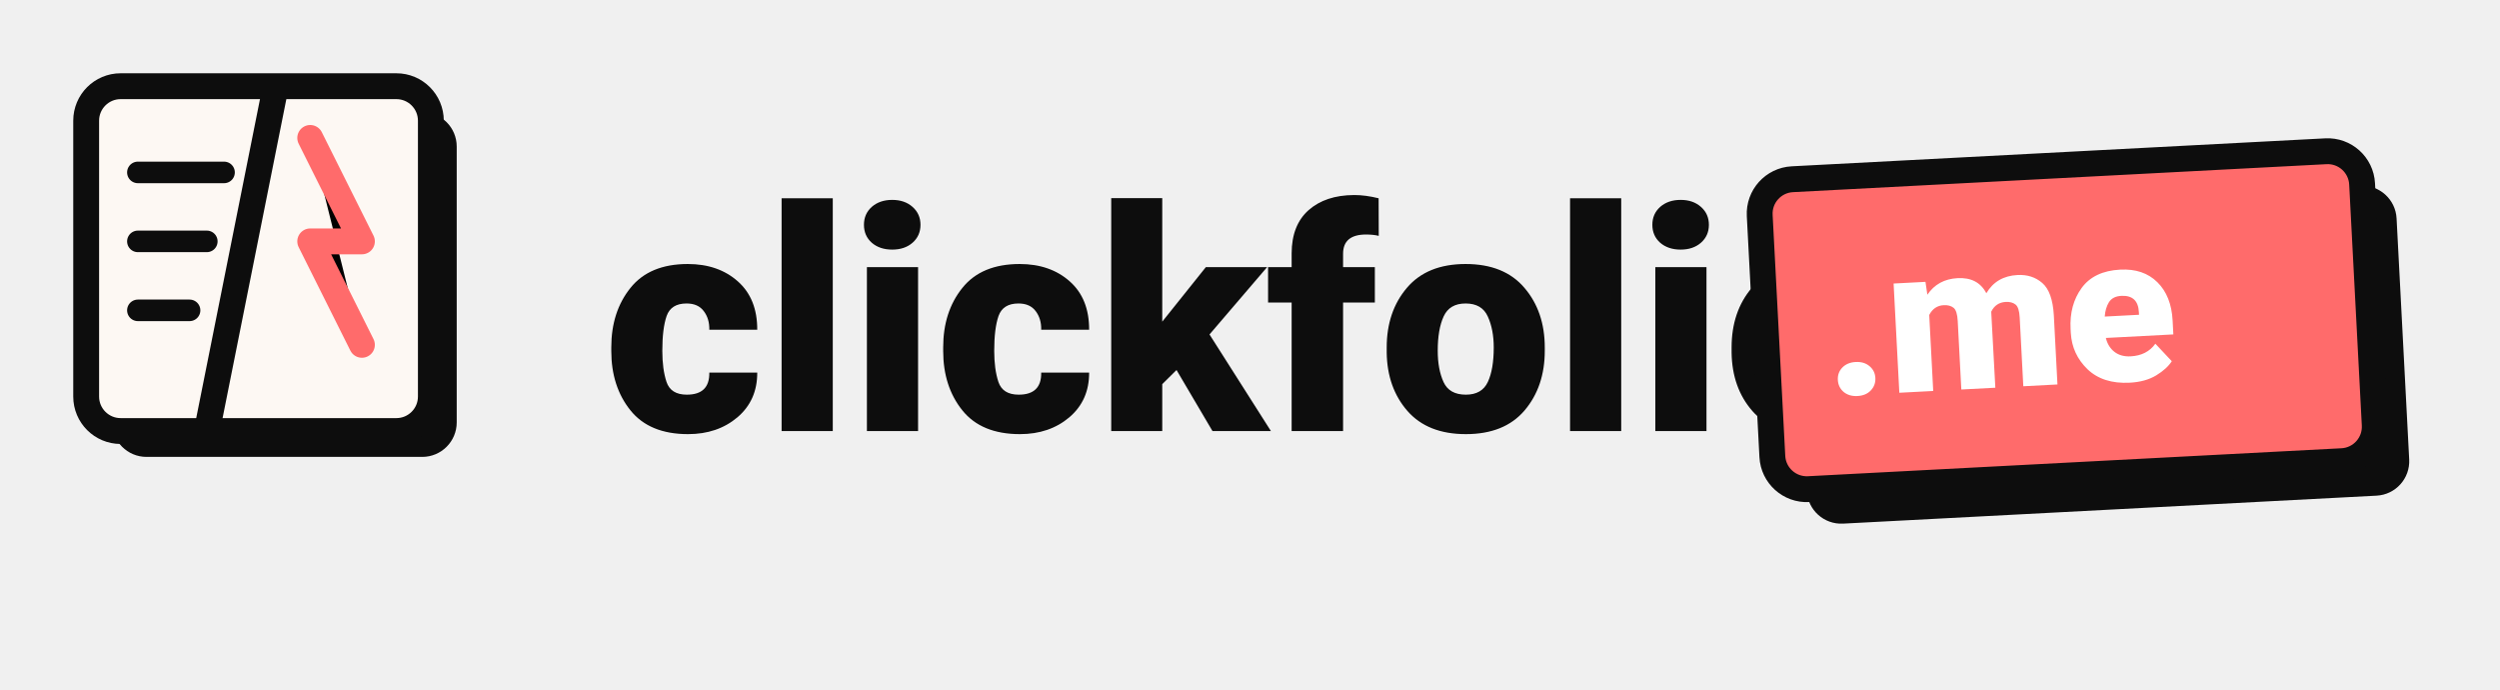
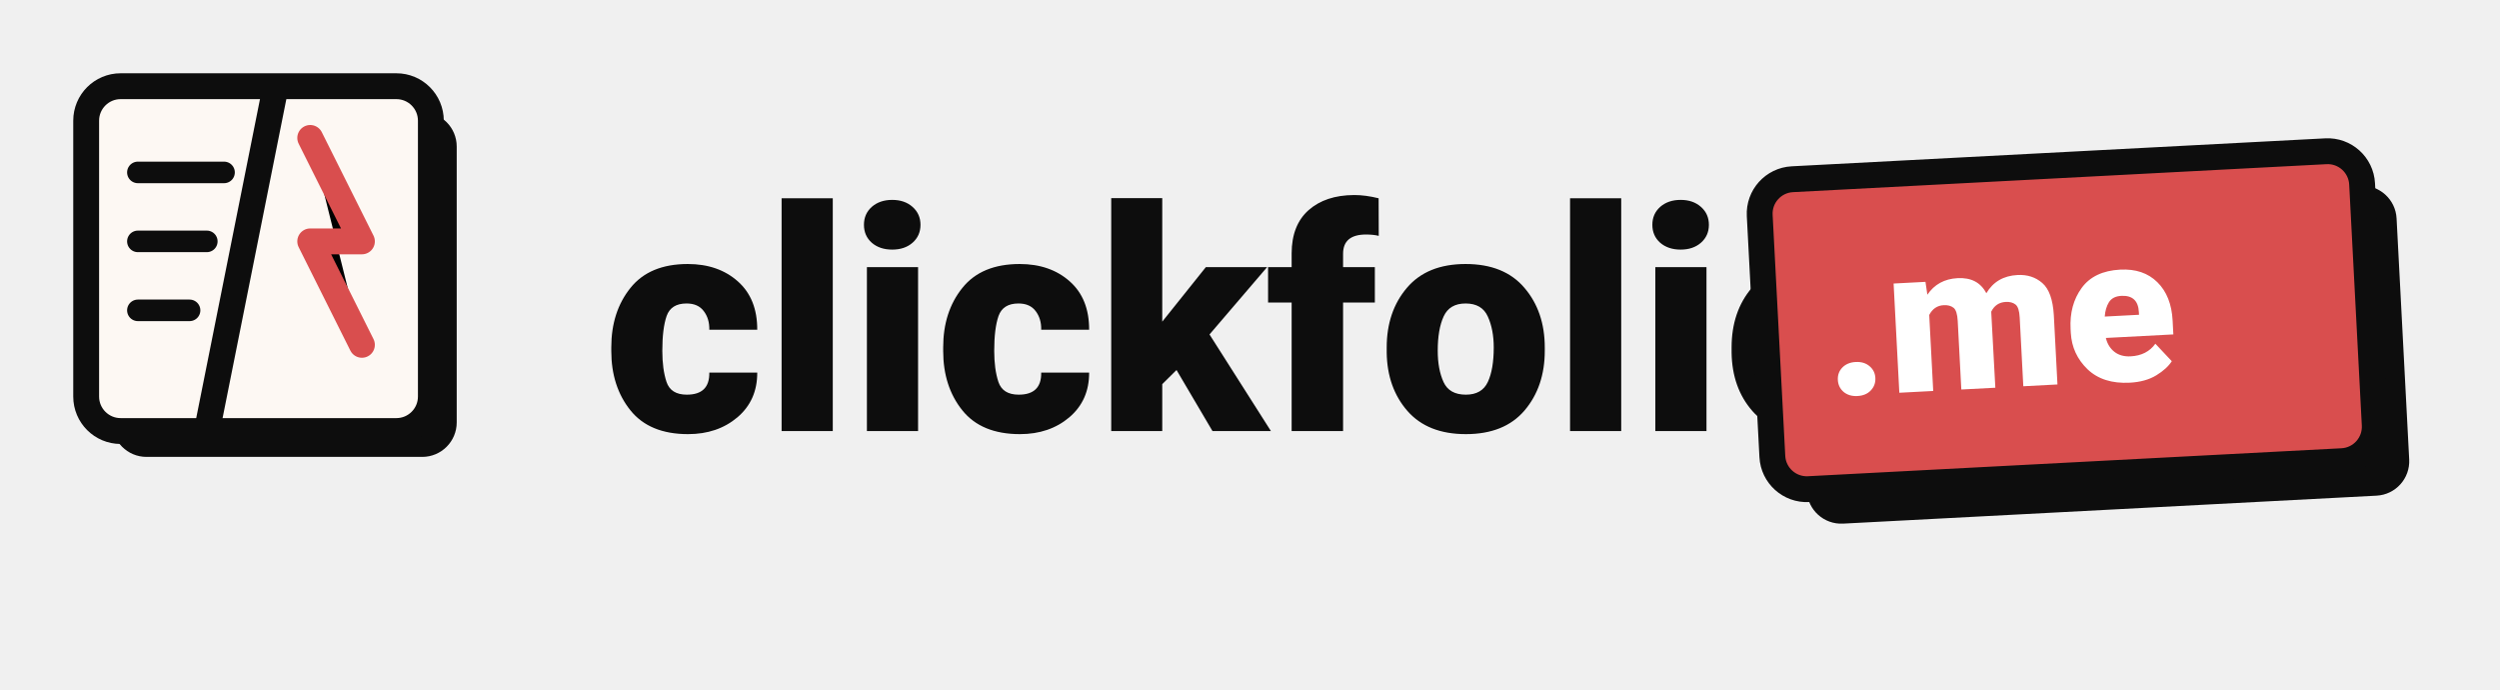
<svg xmlns="http://www.w3.org/2000/svg" width="290" height="80" viewBox="0 0 290 80">
  <defs>
    <style>
      .font-main { font-family: system-ui, -apple-system, 'Segoe UI', Roboto, sans-serif; font-weight: 900; font-size: 36px; fill: #0D0D0D; }
      .font-tld { font-family: system-ui, -apple-system, 'Segoe UI', Roboto, sans-serif; font-weight: 900; font-size: 24px; fill: #FFFFFF; }
    </style>
  </defs>
  <rect x="13" y="13" width="40" height="40" rx="4" fill="#0d0d0d" />
  <rect x="10" y="10" width="40" height="40" rx="4" fill="#fdf8f3" stroke="#0d0d0d" stroke-width="3" />
  <path d="m32 10-8 40" stroke="#0d0d0d" stroke-width="3" />
  <path stroke="#0d0d0d" stroke-width="2.5" stroke-linecap="round" d="M16 20h10M16 28h8M16 36h6" />
-   <path d="m36 16 6 12h-6l6 12" stroke="#ff6b6b" stroke-width="3" stroke-linecap="round" stroke-linejoin="round" />
+   <path d="m36 16 6 12h-6l6 12" stroke="#d94e4e" stroke-width="3" stroke-linecap="round" stroke-linejoin="round" />
  <text x="70" y="50" class="font-main">clickfolio</text>
  <rect x="208" y="25" width="70" height="36" rx="4" transform="rotate(-3 208 25)" fill="#0D0D0D" />
-   <rect x="204" y="21" width="70" height="36" rx="4" transform="rotate(-3 204 21)" fill="#FF6B6B" stroke="#0D0D0D" stroke-width="3" />
+   <rect x="204" y="21" width="70" height="36" rx="4" transform="rotate(-3 204 21)" fill="#D94E4E" stroke="#0D0D0D" stroke-width="3" />
  <text x="212" y="46" class="font-tld" transform="rotate(-3 212 46)">.me</text>
</svg>
